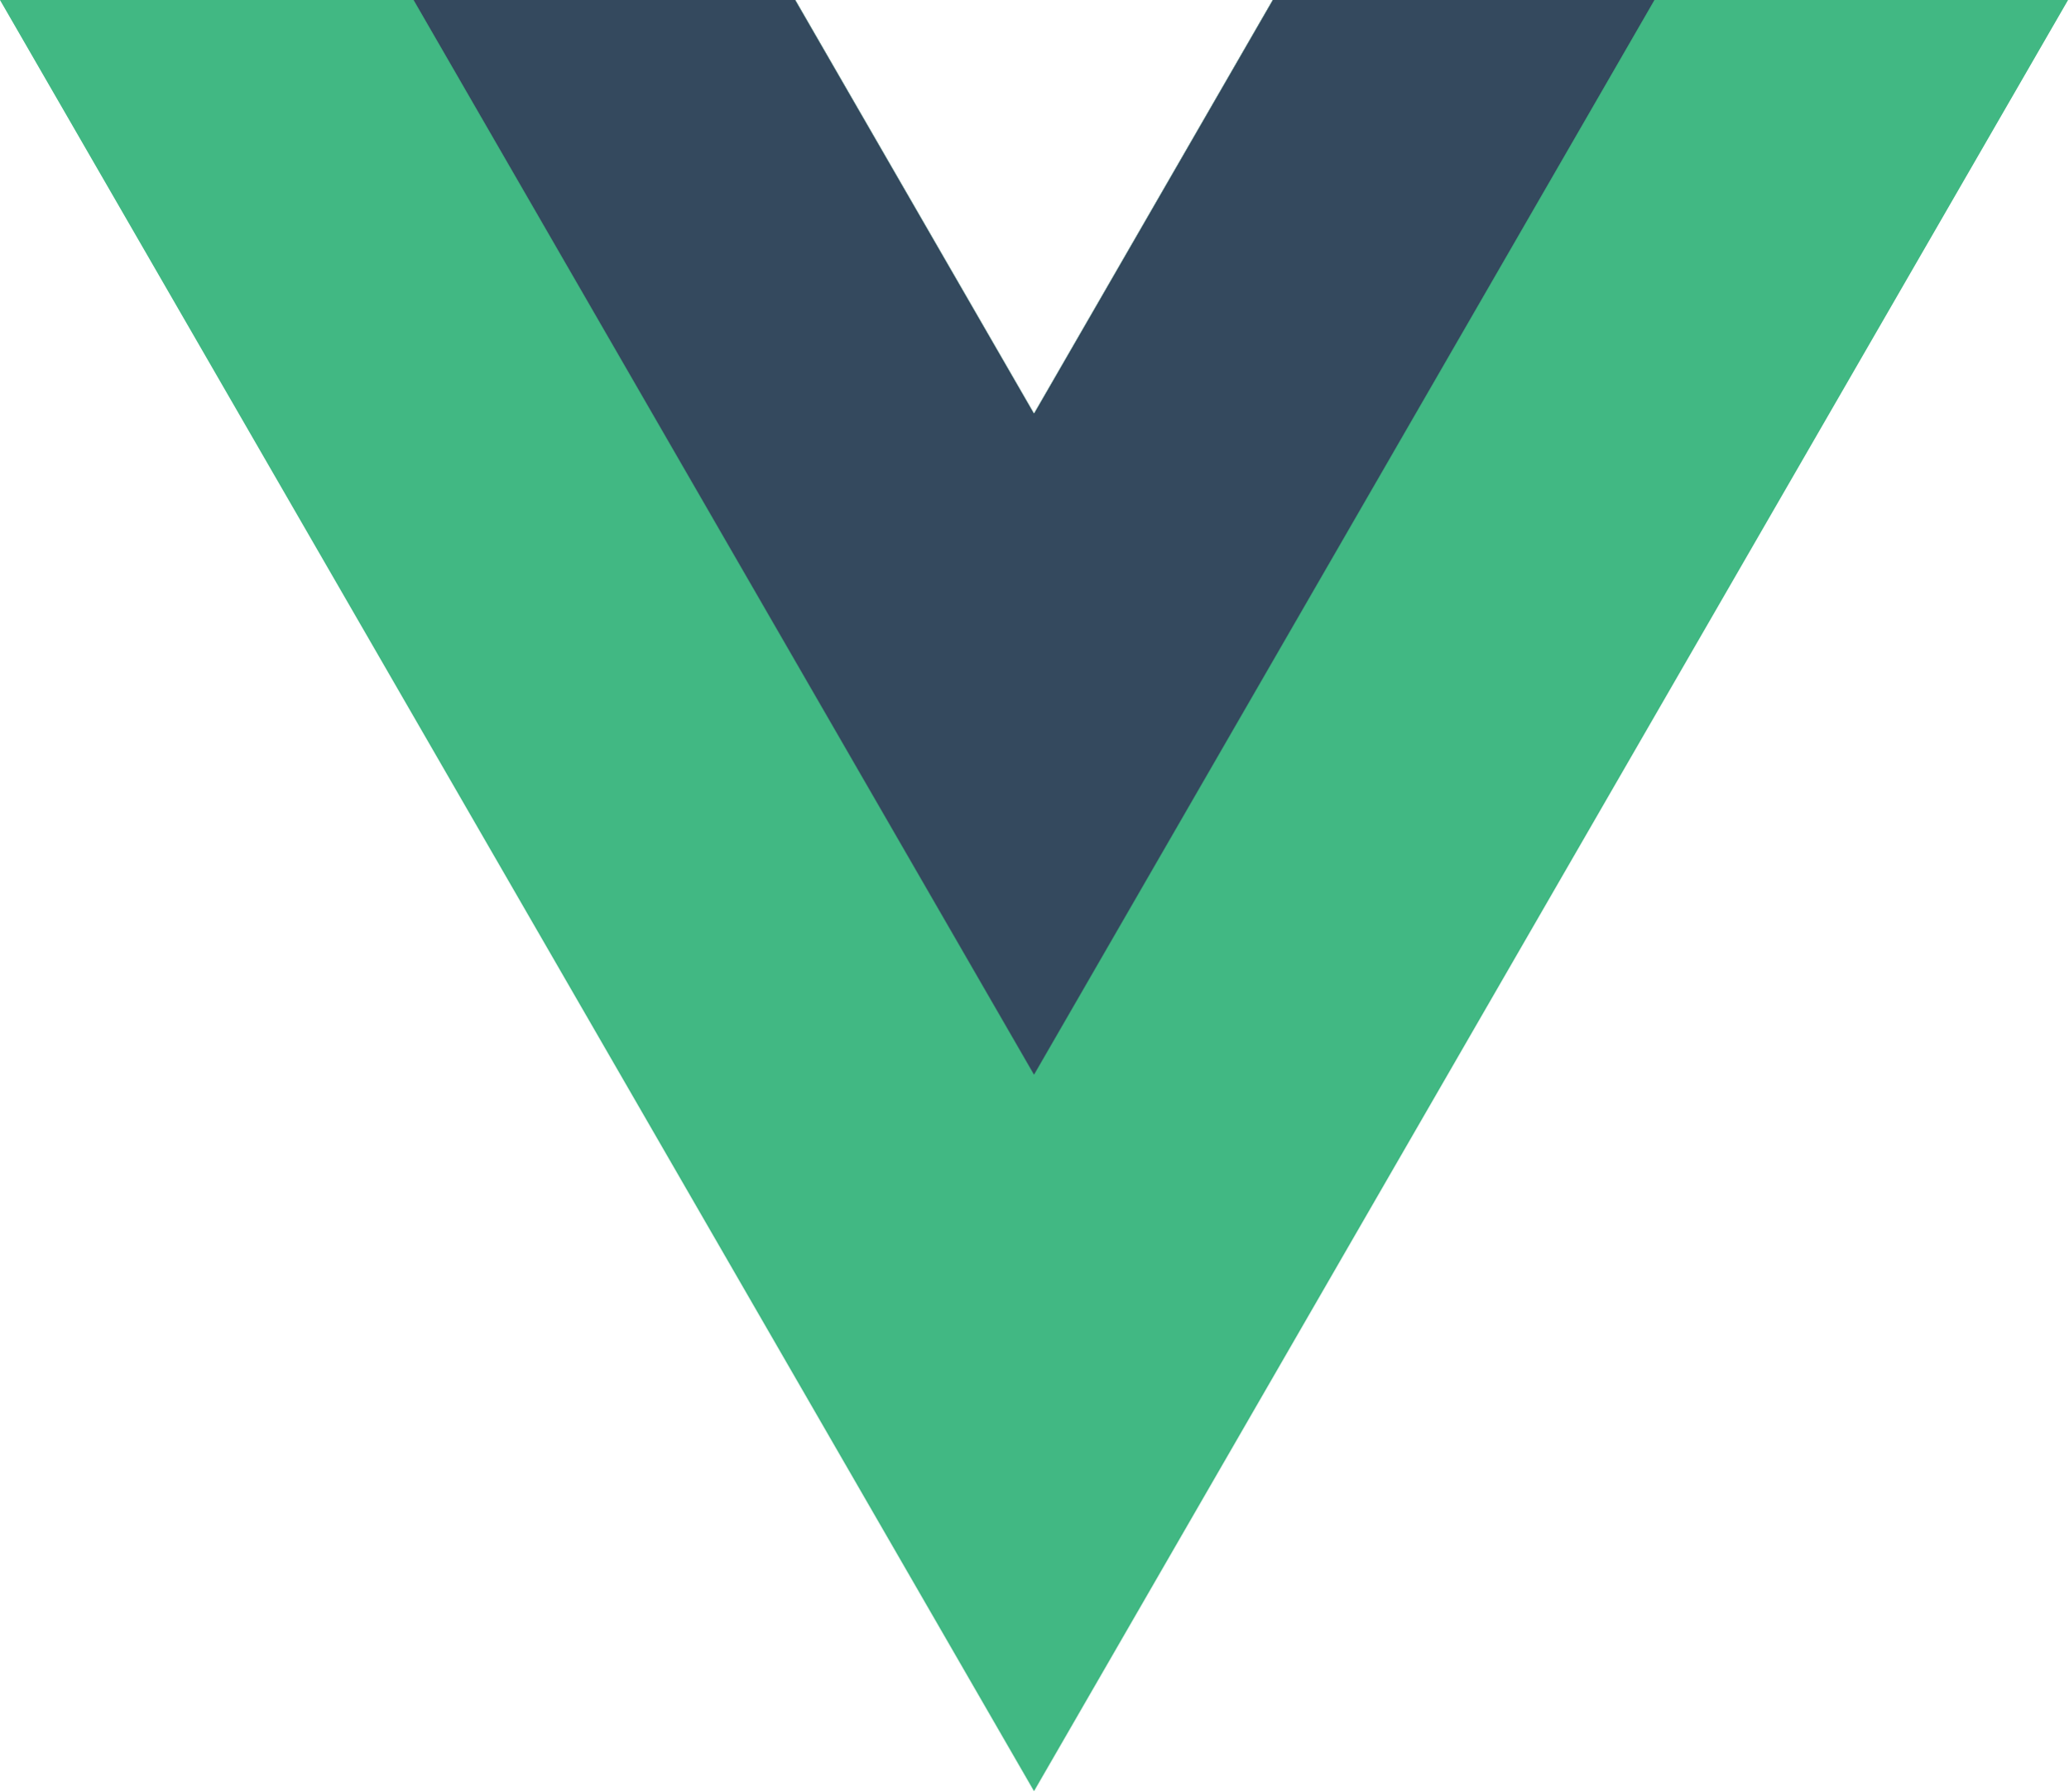
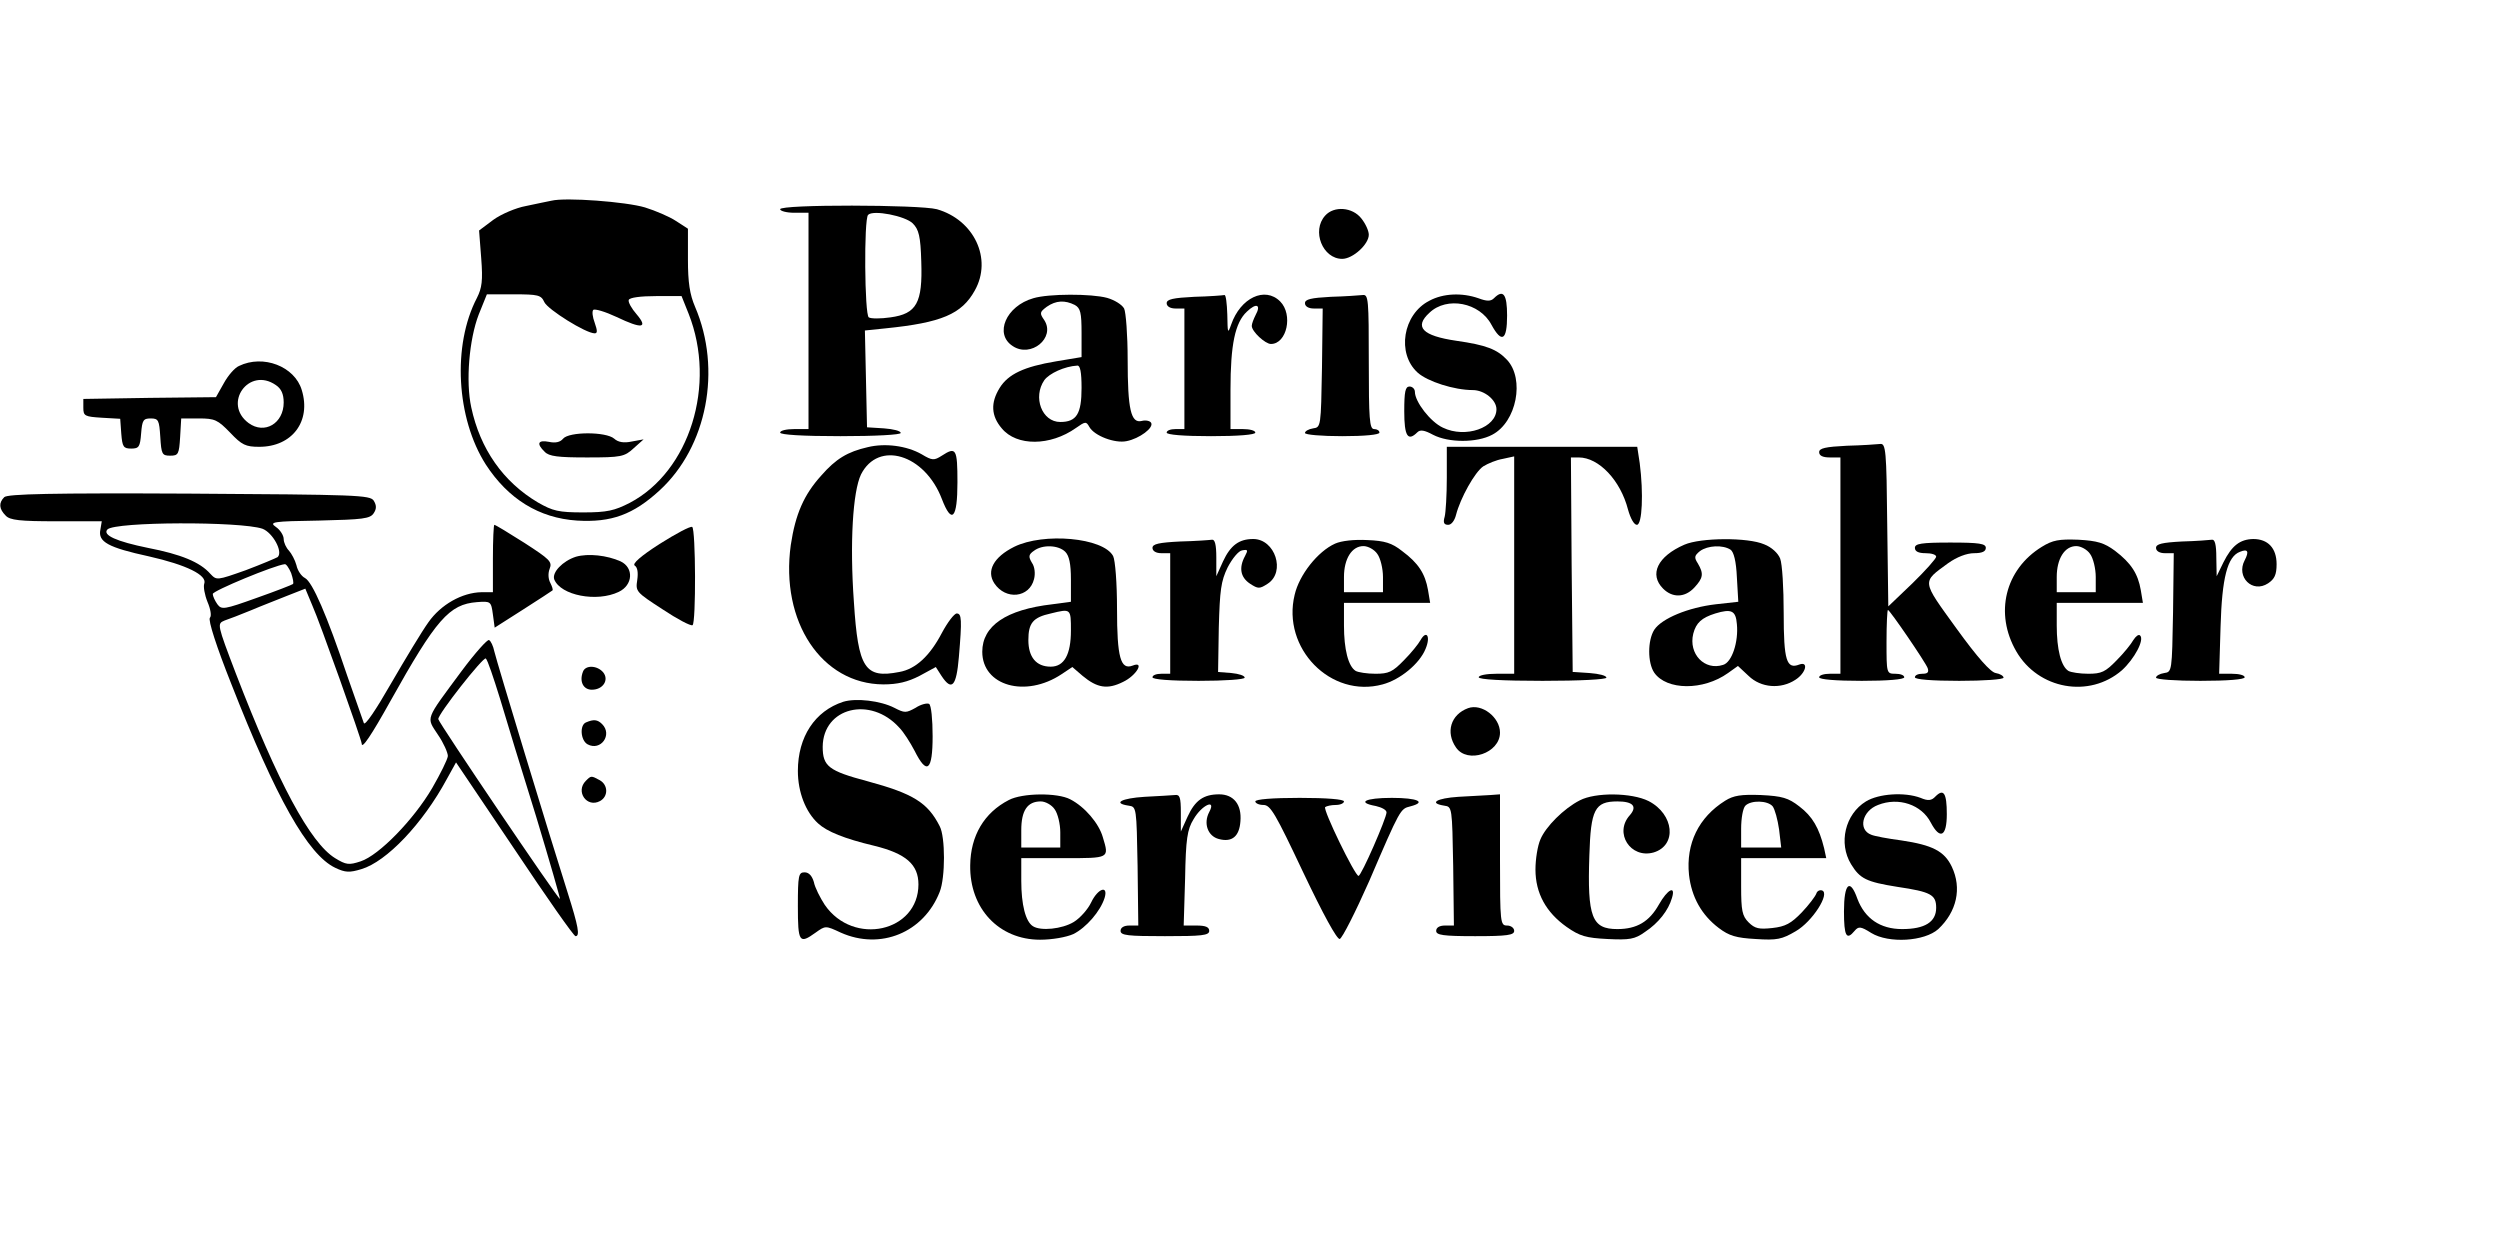
- <svg xmlns="http://www.w3.org/2000/svg" viewBox="0 0 261.76 226.69">
-   <path d="M161.096.001l-30.225 52.351L100.647.001H-.005l130.877 226.688L261.749.001z" fill="#41b883" />
-   <path d="M161.096.001l-30.225 52.351L100.647.001H52.346l78.526 136.01L209.398.001z" fill="#34495e" />
+ <svg xmlns="http://www.w3.org/2000/svg" version="1.0" width="705pt" height="354pt" viewBox="0 0 705 354" preserveAspectRatio="xMidYMid meet">
+   <g transform="translate(0,354) scale(0.1,-0.1)" fill="#000000" stroke="none">
+     <path d="M1555 2974 c-11 -2 -43 -9 -72 -15 -28 -5 -70 -23 -92 -39 l-40 -30 6 -78 c5 -64 2 -84 -12 -112 -70 -134 -58 -340 25 -470 63 -97 150 -151 257 -158 97 -6 159 17 233 85 134 123 176 341 100 518 -15 35 -20 69 -20 133 l0 87 -34 22 c-18 12 -58 29 -87 38 -53 16 -224 29 -264 19z m-20 -286 c10 -21 117 -88 142 -88 8 0 8 7 0 30 -6 16 -8 32 -4 36 4 4 34 -5 66 -20 71 -34 90 -32 56 8 -14 16 -24 34 -22 40 2 7 34 11 77 11 l72 0 20 -50 c79 -200 3 -444 -166 -533 -43 -22 -64 -27 -131 -27 -70 0 -86 4 -128 28 -98 58 -163 151 -188 268 -16 73 -6 192 21 262 l23 57 76 0 c69 0 77 -2 86 -22z" />
+     <path d="M1588 2303 c-8 -10 -22 -13 -40 -9 -31 6 -36 -5 -12 -28 12 -13 38 -16 119 -16 97 0 106 2 132 26 l28 25 -33 -6 c-23 -5 -39 -2 -50 8 -23 20 -127 20 -144 0z" />
+     <path d="M2200 2950 c0 -5 18 -10 40 -10 l40 0 0 -305 0 -305 -40 0 c-22 0 -40 -4 -40 -10 0 -6 63 -10 170 -10 100 0 170 4 170 9 0 6 -21 11 -47 13 l-48 3 -3 137 -3 136 58 6 c158 16 215 40 252 107 50 89 -2 199 -107 229 -49 13 -442 14 -442 0z m374 -40 c17 -17 22 -36 24 -108 4 -116 -13 -147 -87 -157 -27 -4 -55 -4 -61 0 -12 7 -14 277 -2 289 14 15 105 -3 126 -24z" />
+     <path d="M3737 2932 c-39 -43 -7 -122 48 -122 30 0 75 41 75 68 0 11 -9 31 -21 46 -25 32 -77 36 -102 8z" />
+     <path d="M2914 2699 c-77 -22 -111 -101 -58 -135 51 -34 121 23 89 73 -14 20 -13 23 7 38 26 18 51 19 79 5 16 -9 19 -22 19 -79 l0 -68 -72 -12 c-90 -15 -135 -36 -159 -75 -26 -42 -24 -79 6 -114 42 -51 137 -50 209 1 27 19 29 19 38 3 14 -25 72 -47 105 -40 36 7 78 38 69 52 -3 5 -15 8 -26 5 -31 -8 -40 33 -40 173 0 69 -5 134 -10 144 -6 11 -27 24 -48 30 -44 12 -165 12 -208 -1z m136 -253 c0 -73 -14 -96 -60 -96 -52 0 -78 70 -45 118 14 19 57 39 93 41 8 1 12 -18 12 -63z" />
+     <path d="M3368 2703 c-60 -3 -78 -7 -78 -18 0 -9 10 -15 25 -15 l25 0 0 -170 0 -170 -25 0 c-14 0 -25 -4 -25 -10 0 -6 48 -10 125 -10 77 0 125 4 125 10 0 6 -16 10 -35 10 l-35 0 0 111 c0 128 13 189 46 220 27 26 41 20 25 -9 -6 -12 -11 -25 -11 -31 0 -16 38 -51 54 -51 45 0 63 83 26 120 -43 43 -112 10 -138 -65 -10 -28 -10 -25 -11 28 -1 31 -4 56 -8 55 -5 -1 -43 -4 -85 -5z" />
+     <path d="M3753 2703 c-56 -3 -73 -7 -73 -18 0 -9 10 -15 25 -15 l25 0 -2 -167 c-3 -166 -3 -168 -25 -171 -13 -2 -23 -8 -23 -13 0 -5 47 -9 105 -9 63 0 105 4 105 10 0 6 -7 10 -15 10 -13 0 -15 28 -15 190 0 175 -1 190 -17 188 -10 -1 -51 -4 -90 -5z" />
+     <path d="M4031 2692 c-75 -38 -93 -149 -33 -203 28 -25 103 -49 155 -49 33 0 67 -28 67 -54 0 -52 -87 -83 -151 -52 -35 16 -79 73 -79 101 0 8 -7 15 -15 15 -12 0 -15 -14 -15 -70 0 -70 10 -86 37 -59 8 8 20 6 44 -7 44 -23 124 -23 167 0 69 36 92 157 42 211 -28 30 -59 42 -143 54 -96 14 -120 39 -76 79 49 47 142 29 175 -34 29 -53 44 -44 44 26 0 61 -11 75 -37 49 -9 -9 -20 -9 -44 0 -46 16 -99 14 -138 -7z" />
+     <path d="M674 2508 c-12 -5 -31 -27 -43 -49 l-22 -39 -187 -2 -187 -3 0 -25 c0 -23 4 -25 52 -28 l52 -3 3 -42 c3 -37 6 -42 28 -42 22 0 25 5 28 43 3 37 6 42 27 42 22 0 24 -5 27 -52 3 -49 5 -53 28 -53 23 0 25 4 28 53 l3 52 50 0 c45 0 53 -4 88 -40 33 -35 44 -40 82 -40 93 0 147 72 120 160 -20 67 -109 101 -177 68z m104 -54 c15 -10 22 -25 22 -49 0 -59 -54 -91 -99 -58 -74 55 1 160 77 107z" />
+     <path d="M2447 2279 c-57 -13 -90 -33 -131 -80 -49 -54 -73 -109 -86 -196 -30 -216 87 -392 261 -393 40 0 69 7 102 24 l46 25 16 -25 c29 -44 42 -30 49 53 9 106 8 123 -6 123 -7 0 -26 -25 -42 -55 -34 -65 -74 -102 -120 -110 -97 -19 -116 10 -128 197 -12 167 -3 312 20 360 49 97 180 57 228 -69 28 -73 44 -56 44 47 0 95 -4 101 -44 75 -22 -14 -27 -14 -57 4 -42 24 -103 32 -152 20z" />
+     <path d="M5208 2283 c-60 -3 -78 -7 -78 -18 0 -10 10 -15 30 -15 l30 0 0 -305 0 -305 -30 0 c-16 0 -30 -4 -30 -10 0 -6 47 -10 120 -10 73 0 120 4 120 10 0 6 -11 10 -25 10 -25 0 -25 1 -25 90 0 50 2 90 4 90 5 0 105 -146 112 -164 4 -12 0 -16 -15 -16 -12 0 -21 -4 -21 -10 0 -6 48 -10 125 -10 70 0 125 4 125 9 0 5 -10 11 -22 13 -14 2 -51 43 -111 126 -99 137 -98 129 -23 184 24 17 52 28 73 28 23 0 33 5 33 15 0 12 -18 15 -100 15 -82 0 -100 -3 -100 -15 0 -10 10 -15 30 -15 17 0 30 -4 30 -10 0 -5 -30 -39 -67 -75 l-68 -65 -3 230 c-2 211 -4 230 -20 228 -9 -1 -52 -4 -94 -5z" />
+     <path d="M4080 2193 c0 -49 -3 -98 -6 -110 -5 -17 -2 -23 10 -23 9 0 18 12 22 28 12 47 53 121 77 137 13 8 37 18 55 21 l32 7 0 -307 0 -306 -50 0 c-27 0 -50 -4 -50 -10 0 -6 67 -10 180 -10 106 0 180 4 180 9 0 6 -21 11 -47 13 l-48 3 -3 303 -2 302 22 0 c57 0 118 -65 139 -147 7 -25 17 -43 25 -43 15 0 19 89 8 174 l-7 46 -268 0 -269 0 0 -87z" />
+     <path d="M12 2138 c-16 -16 -15 -33 4 -52 12 -13 40 -16 143 -16 l128 0 -4 -24 c-7 -34 22 -50 137 -75 106 -24 165 -53 156 -77 -3 -8 1 -31 9 -51 9 -21 12 -40 7 -45 -6 -6 19 -83 60 -186 126 -322 216 -482 293 -519 29 -14 41 -14 74 -4 71 21 173 128 241 254 l26 47 165 -245 c90 -135 167 -245 172 -245 13 0 8 27 -22 122 -50 157 -200 651 -207 681 -3 15 -10 30 -15 32 -4 3 -39 -36 -77 -87 -105 -142 -100 -129 -67 -180 16 -23 28 -51 28 -60 -1 -10 -21 -50 -44 -90 -52 -89 -150 -190 -202 -207 -33 -11 -41 -10 -72 9 -70 43 -161 212 -280 521 -53 139 -53 140 -32 149 12 4 46 17 75 29 28 12 75 30 102 41 l51 20 20 -48 c20 -44 139 -379 139 -389 0 -17 27 23 81 120 129 231 166 273 244 279 39 3 40 2 45 -35 l5 -37 80 51 c44 28 82 53 83 54 2 2 -1 11 -6 21 -6 11 -7 27 -2 40 8 20 0 27 -71 73 -44 28 -82 51 -85 51 -2 0 -4 -43 -4 -95 l0 -95 -32 0 c-55 -1 -115 -35 -150 -85 -18 -25 -65 -103 -105 -172 -43 -75 -74 -121 -77 -112 -3 8 -24 68 -47 134 -57 170 -98 264 -119 275 -10 5 -21 21 -24 36 -4 15 -14 33 -21 41 -8 8 -15 23 -15 33 0 10 -10 26 -22 34 -20 14 -10 16 122 18 123 3 144 5 154 21 8 12 8 22 0 35 -10 16 -48 17 -520 20 -388 2 -513 -1 -522 -10z m728 -89 c29 -11 59 -65 43 -80 -5 -3 -45 -20 -90 -37 -82 -29 -82 -29 -100 -10 -29 33 -83 55 -176 73 -88 18 -129 36 -114 52 22 22 375 23 437 2z m81 -125 c5 -15 8 -29 5 -31 -2 -2 -48 -20 -102 -39 -92 -33 -99 -34 -111 -18 -7 10 -13 23 -13 29 0 9 174 81 203 84 4 1 12 -11 18 -25z m589 -354 c17 -58 63 -208 102 -333 38 -126 68 -230 67 -232 -4 -3 -342 497 -343 507 -2 13 128 178 134 171 5 -4 22 -55 40 -113z" />
+     <path d="M1860 2006 c-53 -34 -78 -56 -70 -61 8 -5 10 -20 7 -41 -5 -32 -3 -34 71 -82 42 -28 80 -48 85 -45 10 6 9 271 -1 277 -5 3 -46 -19 -92 -48z" />
+     <path d="M2860 1998 c-58 -29 -79 -68 -56 -103 32 -48 99 -41 112 12 4 15 2 35 -6 46 -10 17 -10 23 6 34 24 18 69 16 88 -3 11 -11 16 -34 16 -78 l0 -63 -52 -7 c-131 -15 -198 -61 -198 -134 0 -96 122 -131 224 -63 l30 20 29 -25 c41 -34 70 -39 114 -17 38 18 62 60 27 46 -34 -13 -44 23 -44 160 0 73 -5 137 -11 149 -28 52 -196 67 -279 26z m160 -236 c0 -68 -19 -102 -57 -102 -41 0 -63 27 -63 75 0 48 13 64 63 75 57 14 57 14 57 -48z" />
+     <path d="M3328 2013 c-60 -3 -78 -7 -78 -18 0 -9 10 -15 25 -15 l25 0 0 -170 0 -170 -25 0 c-14 0 -25 -4 -25 -10 0 -6 50 -10 130 -10 74 0 130 4 130 9 0 6 -17 11 -37 13 l-38 3 2 125 c3 106 6 131 25 170 13 25 31 47 41 48 16 3 17 1 8 -16 -18 -33 -13 -60 14 -78 23 -15 27 -15 50 0 51 33 21 126 -41 126 -40 0 -64 -18 -85 -63 l-19 -42 0 53 c0 36 -4 51 -12 50 -7 -1 -48 -4 -90 -5z" />
+     <path d="M3765 2007 c-49 -22 -101 -88 -114 -144 -37 -151 102 -293 248 -253 49 13 104 58 121 100 15 35 3 55 -14 25 -6 -11 -27 -37 -47 -57 -32 -33 -43 -38 -80 -38 -24 0 -49 4 -56 8 -21 13 -33 61 -33 128 l0 64 121 0 122 0 -6 36 c-8 46 -27 76 -73 110 -29 23 -49 29 -98 31 -37 2 -73 -2 -91 -10z m119 -29 c9 -12 16 -42 16 -65 l0 -43 -55 0 -55 0 0 43 c0 51 22 87 55 87 13 0 31 -10 39 -22z" />
+     <path d="M4750 2004 c-76 -33 -100 -84 -60 -124 27 -27 62 -25 88 3 25 27 27 39 10 68 -11 17 -10 22 6 35 22 16 64 18 86 4 9 -6 16 -32 18 -78 l4 -69 -63 -7 c-78 -9 -153 -40 -174 -72 -19 -30 -19 -93 0 -121 35 -50 138 -51 208 -1 l28 20 30 -28 c35 -34 91 -38 132 -11 30 19 38 53 11 43 -36 -14 -44 11 -44 145 0 70 -4 139 -10 154 -6 15 -24 32 -45 40 -46 20 -179 19 -225 -1z m148 -224 c5 -50 -14 -108 -39 -115 -52 -17 -98 31 -84 88 8 31 24 45 62 57 46 14 58 8 61 -30z" />
+     <path d="M5758 1998 c-104 -64 -134 -188 -72 -295 62 -107 206 -133 298 -53 35 32 64 86 51 98 -4 4 -12 -2 -19 -13 -6 -11 -27 -37 -47 -57 -32 -33 -43 -38 -80 -38 -24 0 -49 4 -56 8 -21 13 -33 61 -33 128 l0 64 121 0 122 0 -6 36 c-8 46 -27 76 -73 111 -30 22 -49 28 -103 31 -55 2 -72 -1 -103 -20z m136 -20 c9 -12 16 -42 16 -65 l0 -43 -55 0 -55 0 0 43 c0 51 22 87 55 87 13 0 31 -10 39 -22z" />
+     <path d="M6153 2013 c-56 -3 -73 -7 -73 -18 0 -9 10 -15 25 -15 l25 0 -2 -167 c-3 -166 -3 -168 -25 -171 -13 -2 -23 -8 -23 -13 0 -5 55 -9 125 -9 77 0 125 4 125 10 0 6 -16 10 -36 10 l-36 0 4 133 c4 137 19 198 55 211 22 9 26 1 13 -24 -25 -47 22 -94 66 -65 18 12 24 24 24 54 0 45 -24 71 -66 71 -37 -1 -60 -18 -84 -66 l-19 -39 -1 53 c0 36 -4 51 -12 50 -7 -1 -46 -4 -85 -5z" />
+     <path d="M1624 1970 c-37 -12 -68 -44 -61 -64 18 -45 120 -65 182 -35 40 19 43 68 5 86 -38 17 -91 23 -126 13z" />
+     <path d="M1644 1646 c-11 -28 1 -51 25 -51 32 0 49 28 32 49 -17 20 -50 21 -57 2z" />
+     <path d="M2378 1561 c-80 -26 -128 -99 -128 -195 0 -60 22 -116 57 -148 25 -23 74 -43 158 -63 90 -22 125 -53 125 -109 0 -134 -183 -175 -264 -58 -13 20 -28 49 -31 65 -5 17 -14 27 -26 27 -17 0 -19 -8 -19 -95 0 -103 4 -108 50 -75 28 20 28 20 71 0 112 -50 234 0 279 115 16 40 16 155 0 185 -34 67 -75 92 -204 127 -109 29 -126 42 -126 97 1 111 135 144 216 54 12 -12 31 -42 43 -65 35 -70 51 -57 51 41 0 47 -4 88 -10 91 -5 3 -23 -1 -38 -11 -27 -15 -31 -15 -60 0 -39 20 -108 28 -144 17z" />
+     <path d="M4140 1543 c-49 -18 -64 -68 -34 -111 32 -47 124 -16 124 42 0 43 -51 83 -90 69z" />
+     <path d="M1653 1503 c-19 -7 -16 -51 4 -62 37 -20 71 27 41 57 -13 13 -24 14 -45 5z" />
+     <path d="M1652 1338 c-30 -30 3 -77 40 -57 24 13 23 46 -1 59 -24 13 -24 13 -39 -2z" />
+     <path d="M5458 1294 c-11 -12 -21 -13 -42 -4 -45 17 -118 12 -154 -10 -59 -36 -78 -118 -42 -177 25 -41 43 -50 131 -64 94 -14 109 -22 109 -59 0 -40 -32 -60 -96 -60 -62 0 -105 30 -126 85 -21 60 -38 44 -38 -35 0 -70 7 -83 30 -55 11 13 17 13 47 -6 49 -30 150 -24 189 11 52 49 67 115 38 176 -21 44 -55 61 -142 74 -38 5 -76 12 -85 16 -38 14 -26 67 19 84 58 23 123 1 149 -50 26 -49 45 -39 45 24 0 60 -9 73 -32 50z" />
+     <path d="M2845 1284 c-70 -36 -108 -101 -109 -184 -2 -122 81 -210 197 -210 34 0 74 7 94 16 36 18 76 64 88 102 11 37 -19 27 -38 -13 -9 -19 -31 -44 -49 -55 -33 -20 -93 -26 -115 -12 -21 13 -33 61 -33 128 l0 64 120 0 c130 0 128 -1 110 59 -11 39 -51 86 -92 107 -36 19 -135 18 -173 -2z m129 -26 c9 -12 16 -42 16 -65 l0 -43 -55 0 -55 0 0 49 c0 55 17 81 55 81 13 0 31 -10 39 -22z" />
+     <path d="M3228 1293 c-65 -4 -92 -18 -45 -25 22 -3 22 -5 25 -170 l2 -168 -25 0 c-16 0 -25 -6 -25 -15 0 -13 21 -15 125 -15 104 0 125 2 125 15 0 11 -11 15 -36 15 l-36 0 4 133 c2 111 6 138 24 167 23 40 65 59 44 20 -17 -32 -4 -68 27 -76 37 -10 58 7 61 50 4 47 -19 76 -60 76 -44 0 -68 -17 -89 -63 l-19 -42 0 53 c0 44 -3 52 -17 50 -10 -1 -48 -3 -85 -5z" />
+     <path d="M4113 1293 c-62 -4 -85 -18 -40 -25 22 -3 22 -5 25 -170 l2 -168 -25 0 c-16 0 -25 -6 -25 -15 0 -12 19 -15 110 -15 91 0 110 3 110 15 0 8 -9 15 -20 15 -19 0 -20 7 -20 185 l0 185 -27 -2 c-16 -1 -56 -3 -90 -5z" />
+     <path d="M4455 1283 c-45 -23 -96 -74 -111 -110 -8 -18 -14 -56 -14 -85 0 -67 30 -121 88 -162 37 -26 55 -31 115 -34 62 -3 77 -1 106 20 38 25 66 61 76 96 11 36 -12 25 -37 -19 -27 -48 -62 -69 -117 -69 -72 0 -85 33 -79 208 4 129 15 152 79 152 44 0 57 -14 35 -39 -45 -50 2 -123 67 -105 67 20 58 108 -14 145 -48 24 -150 25 -194 2z" />
+     <path d="M4865 1282 c-75 -47 -111 -121 -102 -209 7 -62 35 -113 84 -150 29 -22 49 -28 104 -31 60 -4 74 -1 113 22 47 27 98 107 74 115 -7 2 -14 -2 -16 -9 -3 -8 -21 -32 -41 -53 -30 -31 -46 -40 -83 -44 -37 -4 -49 -2 -67 16 -18 18 -21 33 -21 101 l0 80 120 0 120 0 -6 28 c-14 57 -33 90 -70 118 -31 24 -48 29 -108 32 -56 2 -77 -1 -101 -16z m134 -16 c6 -8 14 -37 18 -65 l6 -51 -57 0 -56 0 0 53 c0 29 5 58 12 65 16 16 63 15 77 -2z" />
+     <path d="M3540 1280 c0 -5 10 -10 23 -10 20 0 34 -25 112 -190 57 -120 95 -189 103 -188 7 2 44 75 83 163 88 205 88 204 116 211 47 12 21 24 -52 24 -76 0 -100 -13 -45 -23 17 -4 30 -11 30 -18 0 -16 -71 -179 -79 -179 -10 0 -101 187 -94 194 4 3 17 6 30 6 13 0 23 5 23 10 0 6 -48 10 -125 10 -77 0 -125 -4 -125 -10z" />
+   </g>
</svg>
